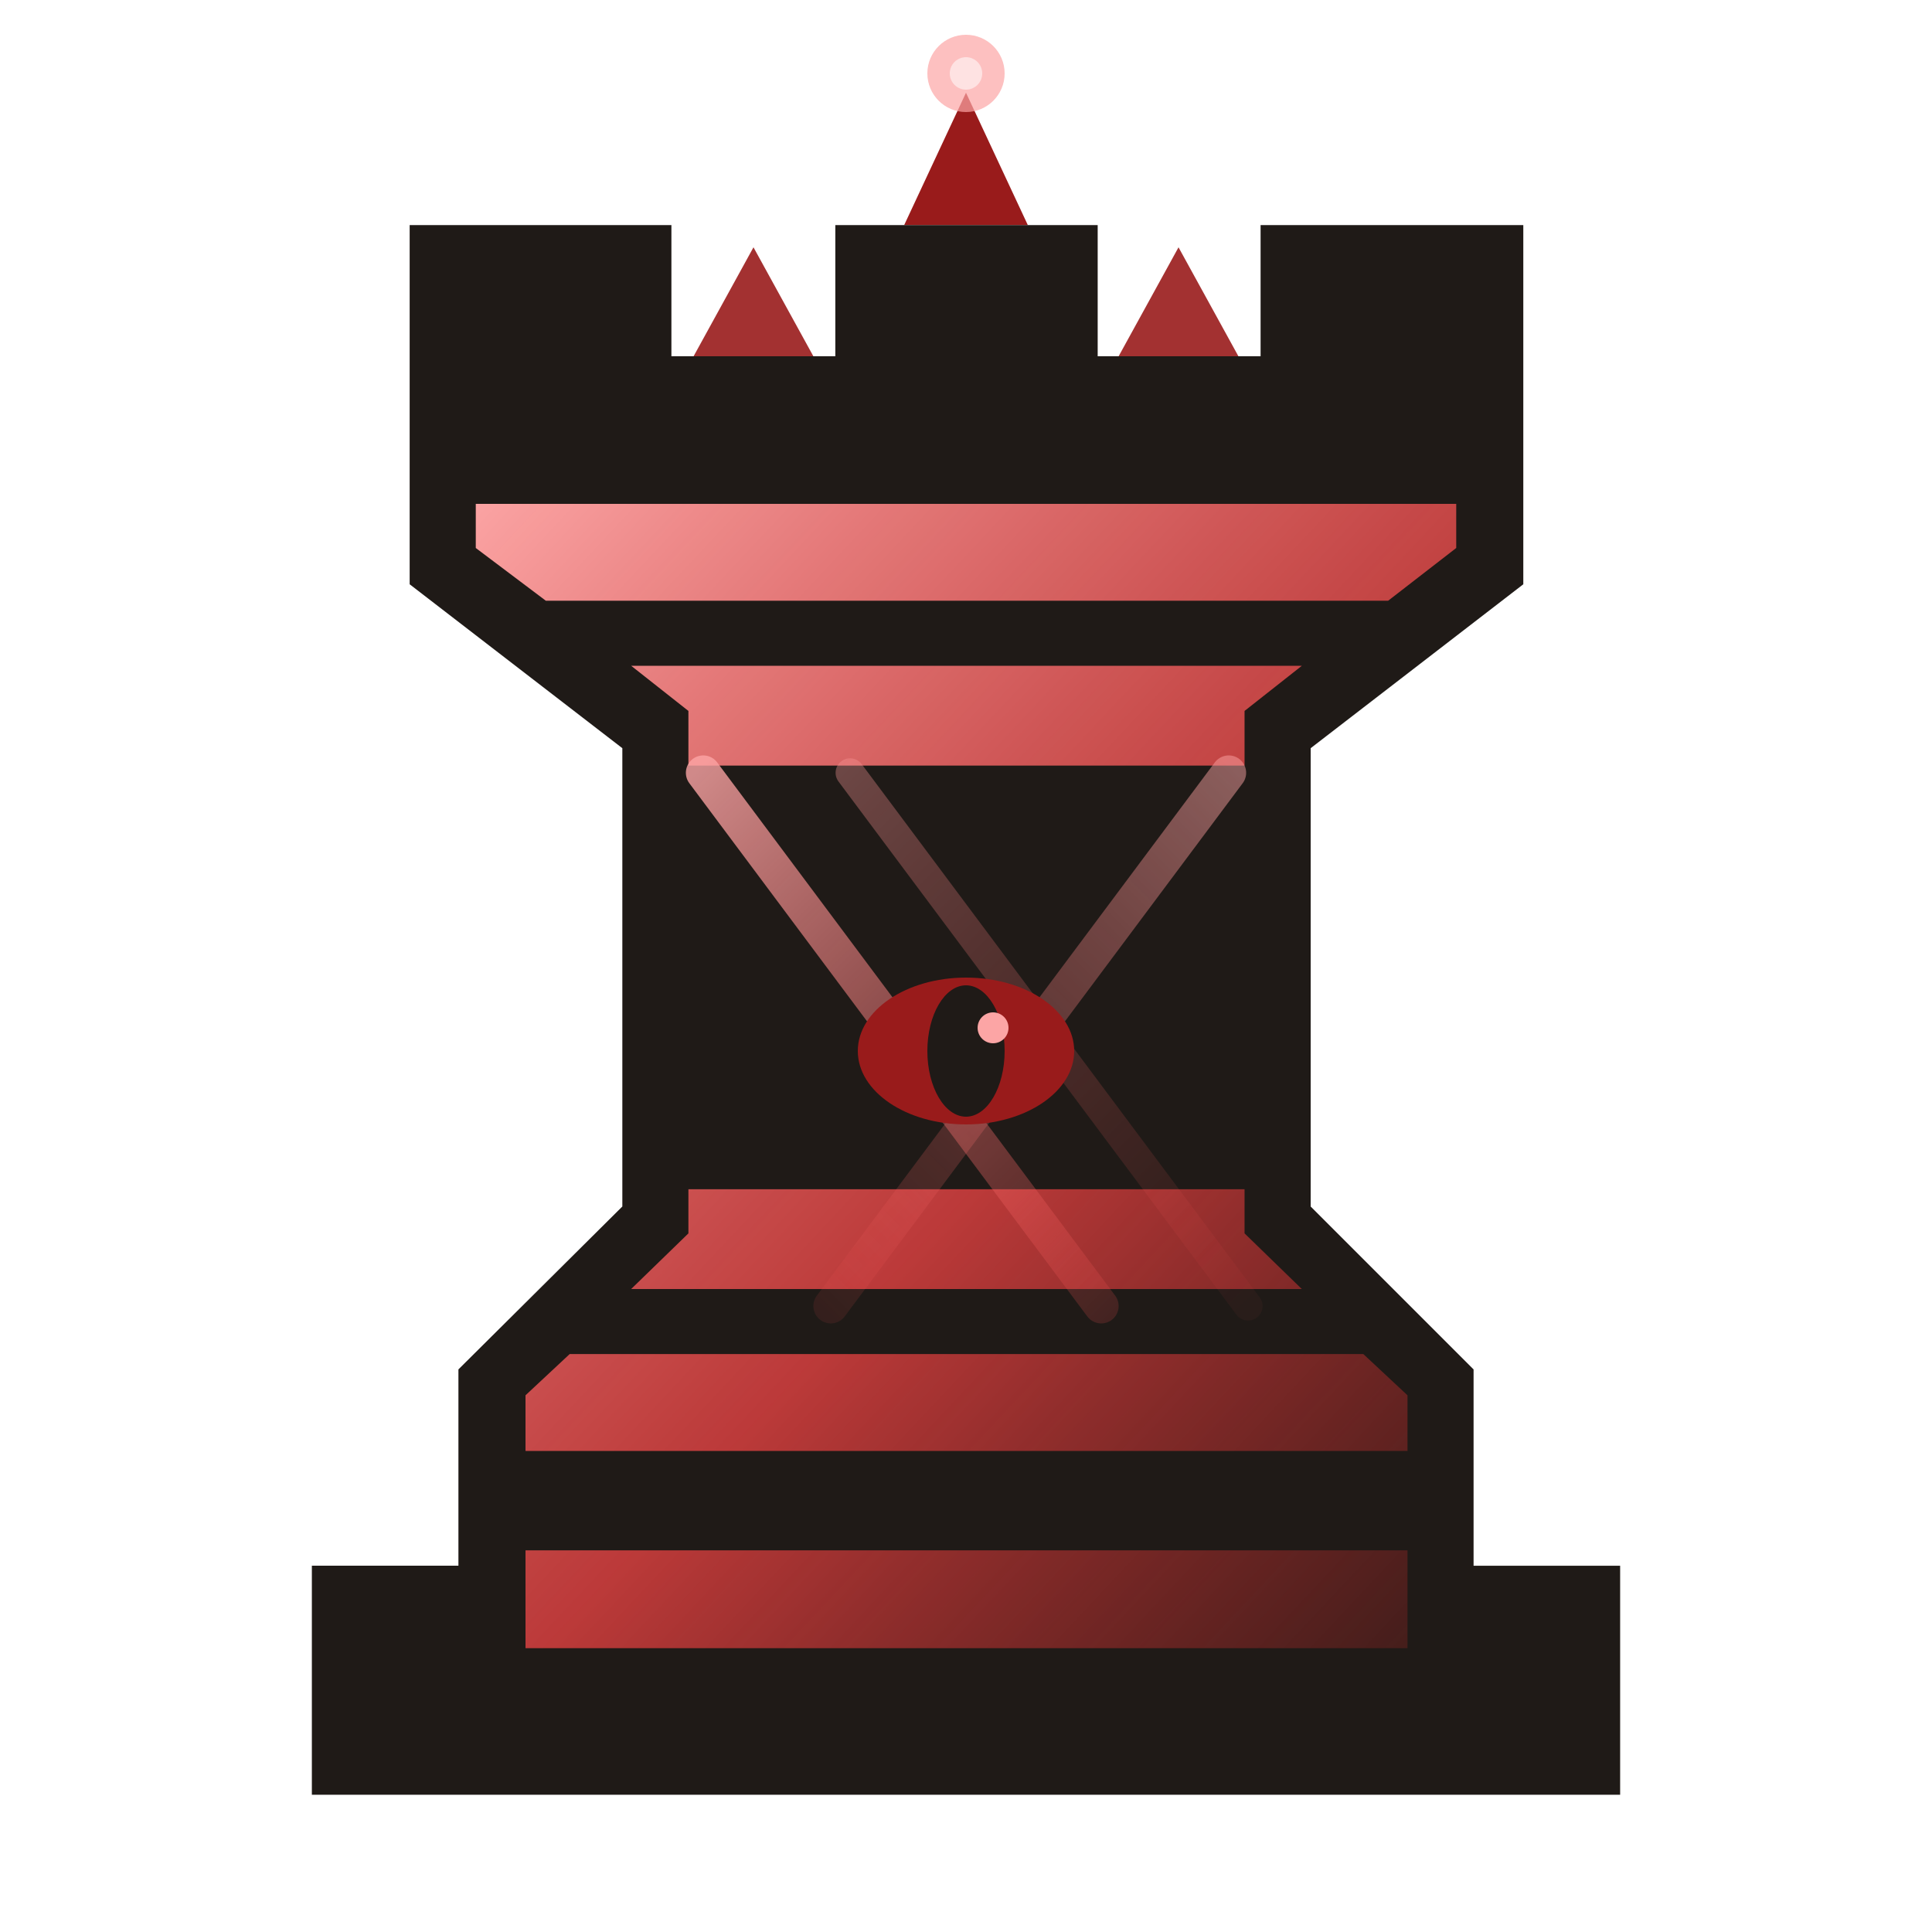
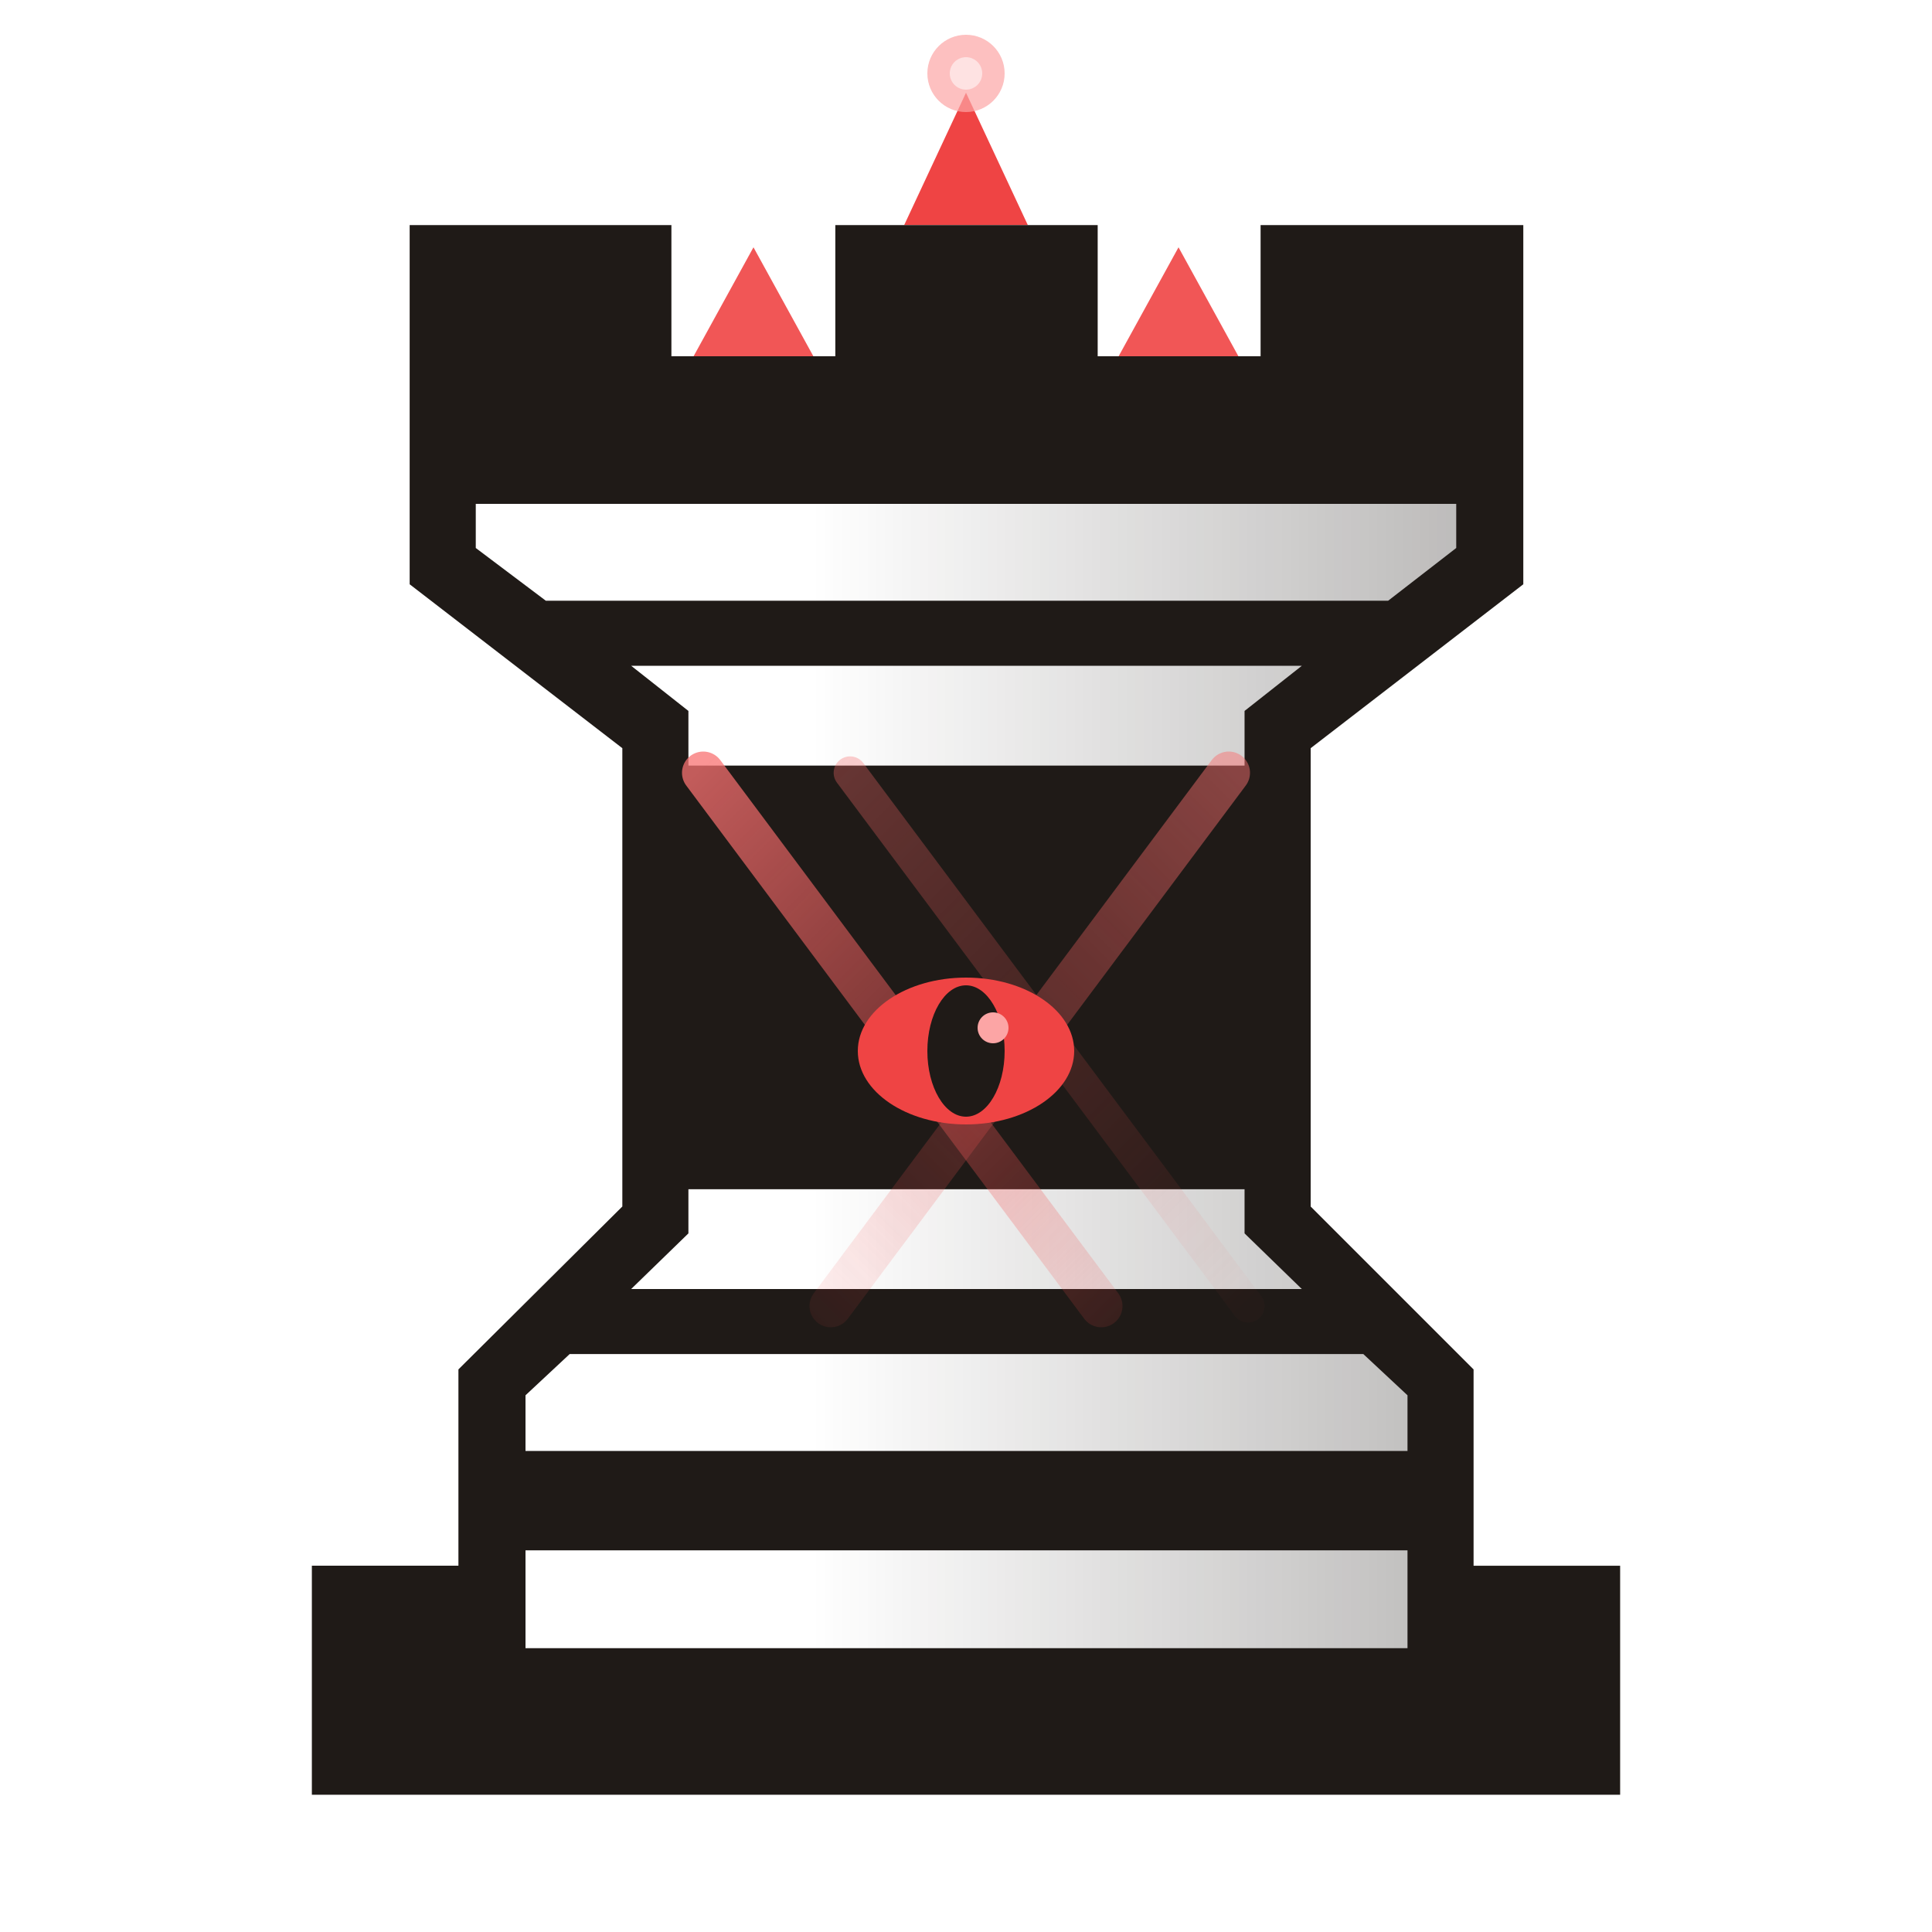
<svg xmlns="http://www.w3.org/2000/svg" viewBox="0 0 50 50" width="50mm" height="50mm" clip-rule="evenodd" fill-rule="evenodd" image-rendering="optimizeQuality" shape-rendering="geometricPrecision">
  <defs>
-     <linearGradient id="bDr-fire" gradientUnits="userSpaceOnUse" x1="11" x2="43" y1="14" y2="44">
-       <stop offset="0" stop-color="#fca5a5" />
-       <stop offset="0.5" stop-color="#ef4444" stop-opacity="0.75" />
-       <stop offset="1" stop-color="#dc2626" stop-opacity="0" />
+     <linearGradient id="bDr-shimmer" gradientUnits="userSpaceOnUse" x1="21" x2="78" y1="37" y2="37">
+       <stop offset="0" stop-color="#fff" />
+       <stop offset="1" stop-color="#fff" stop-opacity="0" />
    </linearGradient>
    <linearGradient id="bDr-claw" gradientUnits="userSpaceOnUse" x1="18" y1="20" x2="32" y2="34">
-       <stop offset="0" stop-color="#fca5a5" stop-opacity="0.8" />
-       <stop offset="1" stop-color="#ef4444" stop-opacity="0.1" />
+       <stop offset="0" stop-color="#f87171" stop-opacity="0.75" />
+       <stop offset="1" stop-color="#ef4444" stop-opacity="0.05" />
    </linearGradient>
    <linearGradient id="bDr-claw2" gradientUnits="userSpaceOnUse" x1="32" y1="20" x2="18" y2="34">
-       <stop offset="0" stop-color="#fca5a5" stop-opacity="0.75" />
-       <stop offset="1" stop-color="#ef4444" stop-opacity="0.08" />
+       <stop offset="0" stop-color="#f87171" stop-opacity="0.65" />
+       <stop offset="1" stop-color="#ef4444" stop-opacity="0.05" />
    </linearGradient>
  </defs>
-   <path d="M23.4,5.825 L25,2.4 L26.6,5.825 Z" fill="#991b1b" />
+   <path d="M23.4,5.825 L25,2.4 L26.6,5.825 Z" fill="#ef4444" />
  <circle cx="25" cy="1.9" r="1.0" fill="#fca5a5" opacity="0.7" />
  <circle cx="25" cy="1.9" r="0.42" fill="#fee2e2" />
-   <path d="M17.95,9.22 L19.5,6.4 L21.05,9.22 Z" fill="#991b1b" opacity="0.9" />
-   <path d="M28.95,9.22 L30.5,6.4 L32.05,9.22 Z" fill="#991b1b" opacity="0.9" />
+   <path d="M17.95,9.22 L19.5,6.4 L21.05,9.22 Z" fill="#ef4444" opacity="0.9" />
+   <path d="M28.95,9.22 L30.5,6.4 L32.05,9.22 Z" fill="#ef4444" opacity="0.9" />
  <path d="M28.408 9.22h4.216V5.825h6.799v9.296l-5.503 4.242v11.862l4.216 4.216v5.08h3.793v5.927H8.071V40.52h3.793v-5.08l4.242-4.216V19.363l-5.504-4.242V5.825h6.774V9.22h4.242V5.825h6.79z" fill="#1f1a17" />
-   <path d="M25.013 35.043h-10.27L13.6 36.11v1.44h22.826v-1.44l-1.143-1.067zM13.6 40.123v2.532h22.826v-2.532zM25.013 13.04h-12.7v1.142l1.812 1.364h21.801l1.761-1.364V13.04zm0 4.19h-8.679l1.482 1.169v1.414h14.393v-1.414l1.482-1.168zm0 13.547h-7.197v1.143l-1.482 1.44h17.357l-1.482-1.44v-1.143z" fill="url(#bDr-fire)" />
-   <line x1="18.2" y1="20.0" x2="28.5" y2="33.8" stroke="url(#bDr-claw)" stroke-width="0.9" stroke-linecap="round" />
-   <line x1="22.0" y1="20.0" x2="32.3" y2="33.8" stroke="url(#bDr-claw)" stroke-width="0.75" stroke-linecap="round" opacity="0.5" />
-   <line x1="31.8" y1="20.0" x2="21.5" y2="33.8" stroke="url(#bDr-claw2)" stroke-width="0.9" stroke-linecap="round" opacity="0.65" />
-   <ellipse cx="25" cy="27.2" rx="2.8" ry="1.9" fill="#991b1b" />
+   <path d="M25.013 35.043h-10.27L13.6 36.11v1.44h22.826v-1.44l-1.143-1.067zM13.6 40.123v2.532h22.826v-2.532zM25.013 13.04h-12.7v1.142l1.812 1.364h21.801l1.761-1.364V13.04zm0 4.19h-8.679l1.482 1.169v1.414h14.393v-1.414l1.482-1.168zm0 13.547h-7.197v1.143l-1.482 1.44h17.357l-1.482-1.44v-1.143z" fill="url(#bDr-shimmer)" />
+   <line x1="18.2" y1="20.0" x2="28.5" y2="33.8" stroke="url(#bDr-claw)" stroke-width="1.1" stroke-linecap="round" />
+   <line x1="22.0" y1="20.0" x2="32.3" y2="33.8" stroke="url(#bDr-claw)" stroke-width="0.85" stroke-linecap="round" opacity="0.5" />
+   <line x1="31.8" y1="20.0" x2="21.5" y2="33.8" stroke="url(#bDr-claw2)" stroke-width="1.1" stroke-linecap="round" opacity="0.75" />
+   <ellipse cx="25" cy="27.2" rx="2.8" ry="1.9" fill="#ef4444" />
  <ellipse cx="25" cy="27.2" rx="1.0" ry="1.7" fill="#1f1a17" />
  <circle cx="25.7" cy="26.6" r="0.4" fill="#fca5a5" />
</svg>
